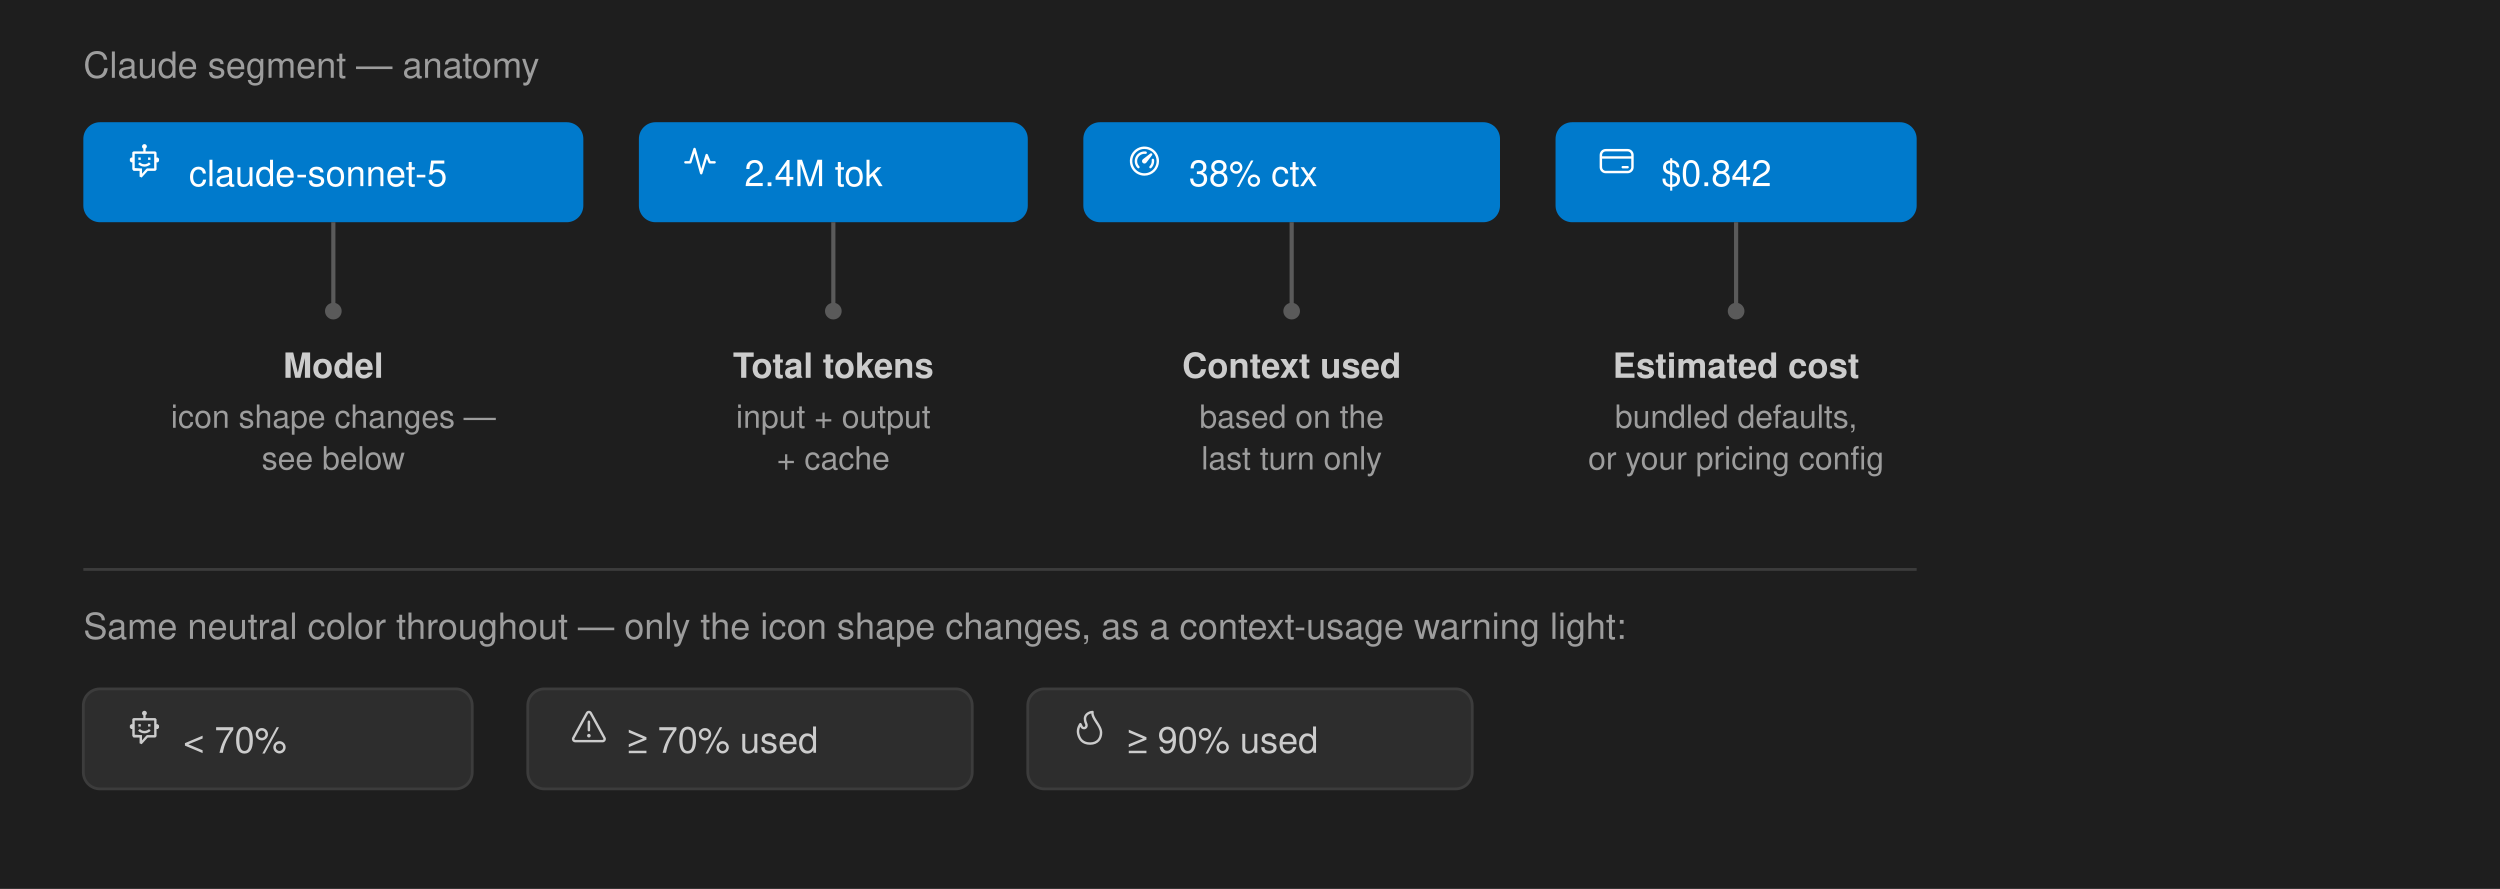
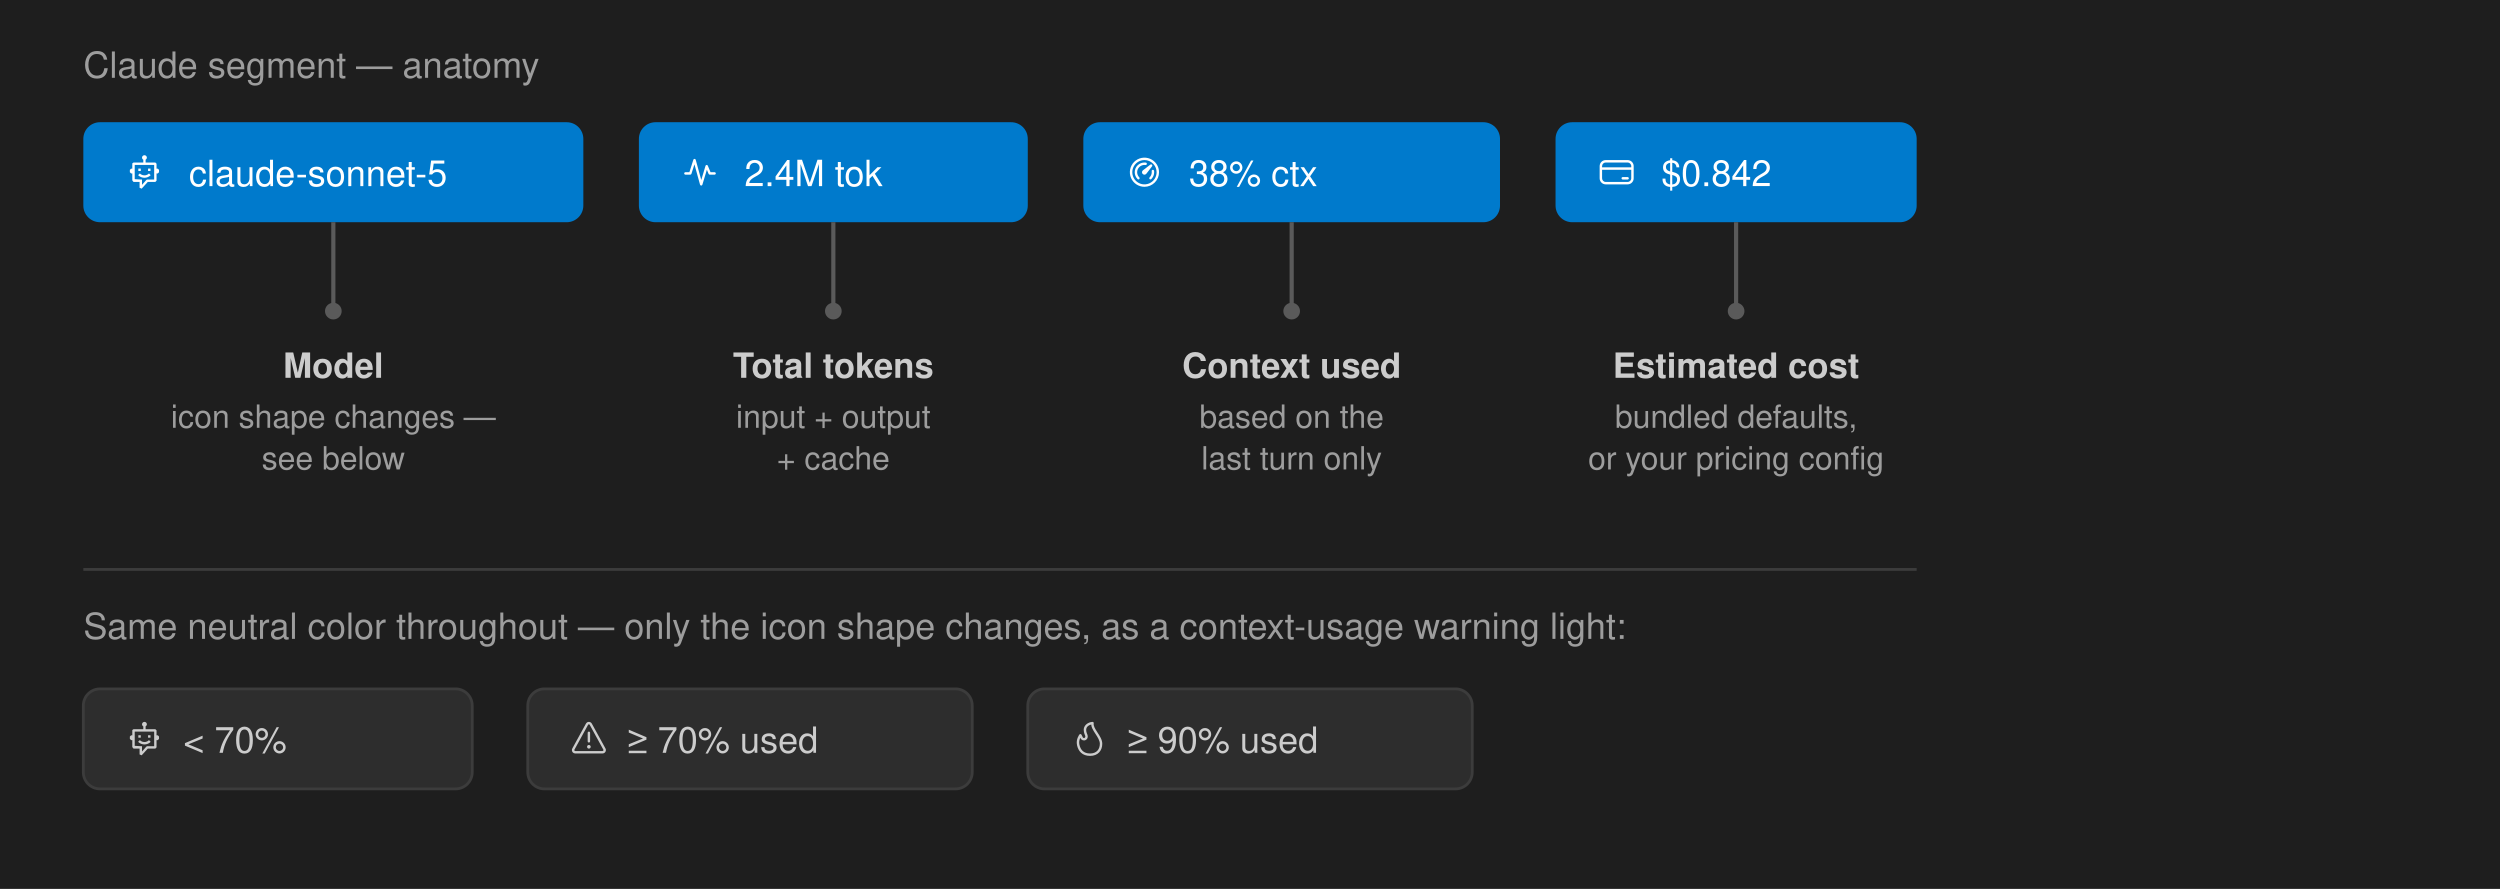
<svg xmlns="http://www.w3.org/2000/svg" width="900" height="320" viewBox="0 0 900 320" font-family="-apple-system, BlinkMacSystemFont, 'Segoe UI', Helvetica, Arial, sans-serif">
  <defs>
    <symbol id="i-hubot" viewBox="0 0 16 16">
      <path d="M6.09 8.501C6.402 8.811 6.786 9.042 7.208 9.171C7.63 9.299 8.077 9.324 8.51 9.241V9.251C9.029 9.143 9.505 8.886 9.88 8.51L10.58 9.22C9.893 9.9 8.967 10.285 8 10.291C7.512 10.287 7.03 10.188 6.58 10.001C6.135 9.818 5.73 9.55 5.39 9.211L6.09 8.501Z" />
      <path d="M6.49 7.501H5.49V6.501H6.49V7.501Z" />
      <path d="M10.49 6.501V7.501H9.49V6.501H10.49Z" />
      <path fill-rule="evenodd" clip-rule="evenodd" d="M8 1.001C8.265 1.001 8.52 1.106 8.707 1.294C8.895 1.481 9 1.735 9 2.001C8.992 2.172 8.94 2.339 8.849 2.484C8.758 2.629 8.631 2.749 8.48 2.831V4.001H12.48L12.98 4.501V6.531H13.5L14 7.031V8.001L13.5 8.501H12.98V11.501L12.48 12.001H9.36L6.86 14.76L6 14.401V12.001H3.5L3 11.361V8.501H2.5L2 8.001V7.031L2.5 6.531H3V4.361L3.53 4.001H7.53V2.861C7.374 2.778 7.242 2.654 7.148 2.503C7.055 2.351 7.004 2.178 7 2.001C7 1.735 7.105 1.481 7.293 1.294C7.481 1.106 7.735 1.001 8 1.001ZM4 10.861L6.5 11.001H7V13.191L8.8 11.151L9.15 11.001H12V5.001H4V10.861Z" />
    </symbol>
    <symbol id="i-pulse" viewBox="0 0 16 16">
      <path d="M5.76 2.5C5.981 2.504 6.173 2.654 6.232 2.867L8.521 11.19L10.271 5.356C10.332 5.154 10.513 5.011 10.724 5C10.935 4.989 11.13 5.112 11.211 5.307L12.333 7.999H14C14.276 7.999 14.5 8.223 14.5 8.499C14.5 8.775 14.276 8.999 14 8.999H12C11.798 8.999 11.616 8.878 11.538 8.691L10.826 6.983L8.978 13.142C8.914 13.356 8.716 13.501 8.493 13.498C8.27 13.495 8.076 13.346 8.017 13.131L5.714 4.757L4.475 8.65C4.409 8.858 4.216 8.998 3.999 8.998H1.999C1.723 8.998 1.499 8.774 1.499 8.498C1.499 8.222 1.723 7.998 1.999 7.998H3.633L5.272 2.846C5.339 2.635 5.537 2.493 5.758 2.498L5.76 2.5Z" />
    </symbol>
    <symbol id="i-dashboard" viewBox="0 0 16 16">
      <path d="M11.25 5.25C11.25 5.358 11.215 5.463 11.15 5.55L8.793 8.611C8.707 8.726 8.598 8.82 8.472 8.889C8.346 8.957 8.207 8.998 8.064 9.008C7.921 9.018 7.777 8.997 7.643 8.947C7.509 8.897 7.387 8.818 7.286 8.717C7.184 8.616 7.106 8.494 7.056 8.36C7.006 8.225 6.985 8.082 6.995 7.939C7.005 7.796 7.045 7.657 7.114 7.531C7.183 7.406 7.277 7.296 7.392 7.21L10.447 4.857C10.521 4.801 10.61 4.767 10.702 4.759C10.795 4.751 10.888 4.768 10.971 4.81C11.054 4.851 11.124 4.915 11.173 4.994C11.222 5.073 11.248 5.164 11.248 5.257L11.25 5.25Z" />
      <path d="M5.526 10.974C5.394 10.974 5.267 10.921 5.173 10.827C4.801 10.456 4.506 10.015 4.305 9.53C4.104 9.045 4 8.525 4 8C4 7.475 4.104 6.955 4.305 6.47C4.506 5.985 4.801 5.544 5.173 5.173C5.579 4.768 6.067 4.455 6.605 4.255C7.142 4.054 7.716 3.971 8.288 4.01C8.388 4.017 8.479 4.027 8.571 4.04C8.636 4.049 8.699 4.071 8.755 4.105C8.811 4.138 8.861 4.183 8.9 4.235C8.939 4.288 8.968 4.347 8.984 4.411C9 4.475 9.004 4.541 8.994 4.606C8.973 4.736 8.902 4.853 8.797 4.932C8.691 5.011 8.559 5.046 8.428 5.03C8.358 5.02 8.287 5.013 8.217 5.008C7.788 4.979 7.357 5.042 6.954 5.192C6.551 5.342 6.184 5.577 5.879 5.88C5.6 6.158 5.379 6.489 5.228 6.852C5.077 7.216 4.999 7.606 4.999 8C4.999 8.394 5.077 8.784 5.228 9.148C5.379 9.512 5.6 9.842 5.879 10.12C5.949 10.19 5.997 10.279 6.016 10.376C6.035 10.473 6.025 10.574 5.988 10.665C5.95 10.756 5.886 10.835 5.803 10.89C5.721 10.945 5.624 10.974 5.526 10.974Z" />
      <path d="M10.196 10.89C10.278 10.945 10.375 10.974 10.474 10.974C10.606 10.974 10.733 10.921 10.827 10.827C11.2 10.457 11.495 10.016 11.697 9.531C11.898 9.046 12.001 8.525 12 8C12 7.9 11.997 7.808 11.99 7.712C11.983 7.616 11.973 7.521 11.96 7.429C11.941 7.298 11.871 7.179 11.765 7.1C11.659 7.02 11.525 6.986 11.394 7.005C11.263 7.024 11.144 7.094 11.065 7.2C10.985 7.306 10.951 7.44 10.97 7.571C10.976 7.614 10.98 7.656 10.984 7.7C10.986 7.727 10.989 7.755 10.992 7.782C11 7.854 11 7.927 11 8C11 8.394 10.924 8.784 10.773 9.148C10.622 9.512 10.4 9.842 10.12 10.12C10.05 10.19 10.002 10.279 9.983 10.376C9.964 10.473 9.974 10.574 10.011 10.665C10.049 10.756 10.113 10.835 10.196 10.89Z" />
      <path fill-rule="evenodd" clip-rule="evenodd" d="M8 14C6.814 14 5.654 13.648 4.667 12.989L4.666 12.99C3.679 12.33 2.91 11.393 2.456 10.297C2.002 9.2 1.883 7.994 2.115 6.83C2.346 5.666 2.918 4.597 3.757 3.758C4.596 2.919 5.665 2.348 6.829 2.116C7.993 1.884 9.2 2.003 10.296 2.457C11.393 2.911 12.33 3.68 12.989 4.667C13.648 5.653 14 6.813 14 8C13.998 9.591 13.366 11.116 12.241 12.241C11.116 13.366 9.591 13.998 8 14ZM8.001 3C7.012 3 6.045 3.294 5.223 3.843L5.224 3.844C4.401 4.393 3.76 5.174 3.382 6.088C3.003 7.002 2.904 8.007 3.097 8.977C3.29 9.947 3.766 10.838 4.465 11.537C5.164 12.236 6.055 12.712 7.025 12.905C7.995 13.097 9 12.999 9.914 12.62C10.828 12.241 11.609 11.6 12.158 10.778C12.708 9.956 13.001 8.989 13.001 8C13 6.674 12.472 5.403 11.535 4.466C10.597 3.529 9.327 3.002 8.001 3Z" />
    </symbol>
    <symbol id="i-credit-card" viewBox="0 0 16 16">
      <path d="M10.5 10C10.224 10 10 10.224 10 10.5C10 10.776 10.224 11 10.5 11H12.5C12.776 11 13 10.776 13 10.5C13 10.224 12.776 10 12.5 10H10.5ZM1 5.5C1 4.119 2.119 3 3.5 3H12.5C13.881 3 15 4.119 15 5.5V10.5C15 11.881 13.881 13 12.5 13H3.5C2.119 13 1 11.881 1 10.5V5.5ZM14 6V5.5C14 4.672 13.328 4 12.5 4H3.5C2.672 4 2 4.672 2 5.5V6H14ZM2 7V10.5C2 11.328 2.672 12 3.5 12H12.5C13.328 12 14 11.328 14 10.5V7H2Z" />
    </symbol>
    <symbol id="i-warning" viewBox="0 0 16 16">
      <path d="M14.831 11.965L9.206 1.714C8.965 1.274 8.503 1 8 1C7.497 1 7.035 1.274 6.794 1.714L1.169 11.965C1.059 12.167 1 12.395 1 12.625C1 13.383 1.617 14 2.375 14H13.625C14.383 14 15 13.383 15 12.625C15 12.395 14.941 12.167 14.831 11.965ZM13.625 13H2.375C2.168 13 2 12.832 2 12.625C2 12.561 2.016 12.5 2.046 12.445L7.671 2.195C7.736 2.075 7.863 2 8 2C8.137 2 8.264 2.075 8.329 2.195L13.954 12.445C13.984 12.501 14 12.561 14 12.625C14 12.832 13.832 13 13.625 13ZM8.75 11.25C8.75 11.664 8.414 12 8 12C7.586 12 7.25 11.664 7.25 11.25C7.25 10.836 7.586 10.5 8 10.5C8.414 10.5 8.75 10.836 8.75 11.25ZM7.5 9V5.5C7.5 5.224 7.724 5 8 5C8.276 5 8.5 5.224 8.5 5.5V9C8.5 9.276 8.276 9.5 8 9.5C7.724 9.5 7.5 9.276 7.5 9Z" />
    </symbol>
    <symbol id="i-flame" viewBox="0 0 16 16">
      <path d="M8.169 2.382C8.446 2.239 8.724 2.142 8.962 2.082C8.986 2.623 9.154 3.156 9.382 3.666C9.706 4.387 10.182 5.123 10.646 5.836C10.664 5.863 10.682 5.891 10.7 5.918C11.155 6.615 11.6 7.296 11.938 7.98C12.289 8.689 12.503 9.359 12.503 10C12.503 11.153 12.158 12.147 11.511 12.848C10.87 13.543 9.887 14 8.503 14C7.106 14 6.136 13.596 5.457 12.975C4.77 12.347 4.335 11.452 4.099 10.391C3.877 9.393 4.073 8.498 4.334 7.841C4.376 7.734 4.42 7.634 4.464 7.541L4.589 7.792C4.97 8.554 5.896 8.862 6.657 8.482C7.503 8.059 7.737 7.022 7.379 6.246C7.007 5.439 6.717 4.435 6.977 3.658C7.171 3.074 7.634 2.658 8.169 2.382ZM4.111 6.189L4.11 6.19L4.108 6.193L4.103 6.199L4.087 6.219C4.075 6.236 4.057 6.26 4.036 6.29C3.993 6.351 3.934 6.437 3.867 6.546C3.732 6.765 3.56 7.081 3.404 7.472C3.094 8.252 2.845 9.357 3.123 10.609C3.388 11.798 3.898 12.903 4.782 13.713C5.674 14.529 6.899 15 8.503 15C10.121 15 11.387 14.457 12.246 13.527C13.099 12.603 13.503 11.347 13.503 10C13.503 9.141 13.218 8.311 12.834 7.536C12.469 6.798 11.995 6.072 11.549 5.389C11.527 5.356 11.506 5.322 11.484 5.289C11.011 4.564 10.581 3.894 10.294 3.256C10.009 2.619 9.897 2.076 9.992 1.598C10.022 1.451 9.984 1.299 9.889 1.183C9.794 1.067 9.652 1 9.502 1C9.08 1 8.377 1.148 7.71 1.493C7.037 1.842 6.333 2.426 6.028 3.342C5.638 4.512 6.087 5.832 6.471 6.665C6.642 7.036 6.494 7.445 6.21 7.587C5.942 7.721 5.617 7.612 5.484 7.345L4.949 6.276C4.873 6.124 4.724 6.02 4.554 6.003C4.384 5.985 4.217 6.055 4.111 6.189Z" />
    </symbol>
  </defs>
  <rect x="0" y="0" width="900" height="320" fill="#1e1e1e" />
  <text x="30" y="28" font-size="13" fill="#9d9d9d">Claude segment — anatomy</text>
  <rect x="30" y="44" width="180" height="36" rx="6" fill="#007acc" />
  <rect x="230" y="44" width="140" height="36" rx="6" fill="#007acc" />
  <rect x="390" y="44" width="150" height="36" rx="6" fill="#007acc" />
  <rect x="560" y="44" width="130" height="36" rx="6" fill="#007acc" />
  <g fill="#ffffff">
-     <use href="#i-hubot" x="45" y="51" width="14" height="14" />
+     <use href="#i-hubot" x="45" y="55" width="14" height="14" />
    <text x="68" y="67" font-size="13">claude-sonnet-5</text>
-     <use href="#i-pulse" x="245" y="51" width="14" height="14" />
+     <use href="#i-pulse" x="245" y="55" width="14" height="14" />
    <text x="268" y="67" font-size="13">2.4M tok</text>
-     <use href="#i-dashboard" x="405" y="51" width="14" height="14" />
+     <use href="#i-dashboard" x="405" y="55" width="14" height="14" />
    <text x="428" y="67" font-size="13">38% ctx</text>
-     <use href="#i-credit-card" x="575" y="51" width="14" height="14" />
+     <use href="#i-credit-card" x="575" y="55" width="14" height="14" />
    <text x="598" y="67" font-size="13">$0.842</text>
  </g>
  <line x1="120" y1="80" x2="120" y2="112" stroke="#5a5a5a" stroke-width="1.5" />
  <line x1="300" y1="80" x2="300" y2="112" stroke="#5a5a5a" stroke-width="1.5" />
  <line x1="465" y1="80" x2="465" y2="112" stroke="#5a5a5a" stroke-width="1.5" />
  <line x1="625" y1="80" x2="625" y2="112" stroke="#5a5a5a" stroke-width="1.5" />
  <circle cx="120" cy="112" r="3" fill="#5a5a5a" />
  <circle cx="300" cy="112" r="3" fill="#5a5a5a" />
  <circle cx="465" cy="112" r="3" fill="#5a5a5a" />
  <circle cx="625" cy="112" r="3" fill="#5a5a5a" />
  <text x="120" y="136" text-anchor="middle" font-size="12.5" fill="#cccccc" font-weight="600">Model</text>
  <text x="120" y="154" text-anchor="middle" font-size="11.5" fill="#9d9d9d">icon shape changes —</text>
  <text x="120" y="169" text-anchor="middle" font-size="11.5" fill="#9d9d9d">see below</text>
  <text x="300" y="136" text-anchor="middle" font-size="12.5" fill="#cccccc" font-weight="600">Total tokens</text>
  <text x="300" y="154" text-anchor="middle" font-size="11.5" fill="#9d9d9d">input + output</text>
  <text x="300" y="169" text-anchor="middle" font-size="11.5" fill="#9d9d9d">+ cache</text>
  <text x="465" y="136" text-anchor="middle" font-size="12.5" fill="#cccccc" font-weight="600">Context used</text>
  <text x="465" y="154" text-anchor="middle" font-size="11.5" fill="#9d9d9d">based on the</text>
  <text x="465" y="169" text-anchor="middle" font-size="11.5" fill="#9d9d9d">last turn only</text>
  <text x="625" y="136" text-anchor="middle" font-size="12.5" fill="#cccccc" font-weight="600">Estimated cost</text>
  <text x="625" y="154" text-anchor="middle" font-size="11.5" fill="#9d9d9d">bundled defaults,</text>
  <text x="625" y="169" text-anchor="middle" font-size="11.5" fill="#9d9d9d">or your pricing config</text>
  <line x1="30" y1="205" x2="690" y2="205" stroke="#3c3c3c" stroke-width="1" />
  <text x="30" y="230" font-size="13" fill="#9d9d9d">Same neutral color throughout — only the icon shape changes, as a context-usage warning light:</text>
  <rect x="30" y="248" width="140" height="36" rx="6" fill="#2d2d2d" stroke="#3c3c3c" />
  <rect x="190" y="248" width="160" height="36" rx="6" fill="#2d2d2d" stroke="#3c3c3c" />
  <rect x="370" y="248" width="160" height="36" rx="6" fill="#2d2d2d" stroke="#3c3c3c" />
  <g fill="#cccccc">
-     <use href="#i-hubot" x="45" y="255" width="14" height="14" />
+     <use href="#i-hubot" x="45" y="259" width="14" height="14" />
    <text x="66" y="271" font-size="13">&lt; 70%</text>
-     <use href="#i-warning" x="205" y="255" width="14" height="14" />
+     <use href="#i-warning" x="205" y="259" width="14" height="14" />
    <text x="226" y="271" font-size="13">≥ 70% used</text>
-     <use href="#i-flame" x="385" y="255" width="14" height="14" />
+     <use href="#i-flame" x="385" y="259" width="14" height="14" />
    <text x="406" y="271" font-size="13">≥ 90% used</text>
  </g>
</svg>
